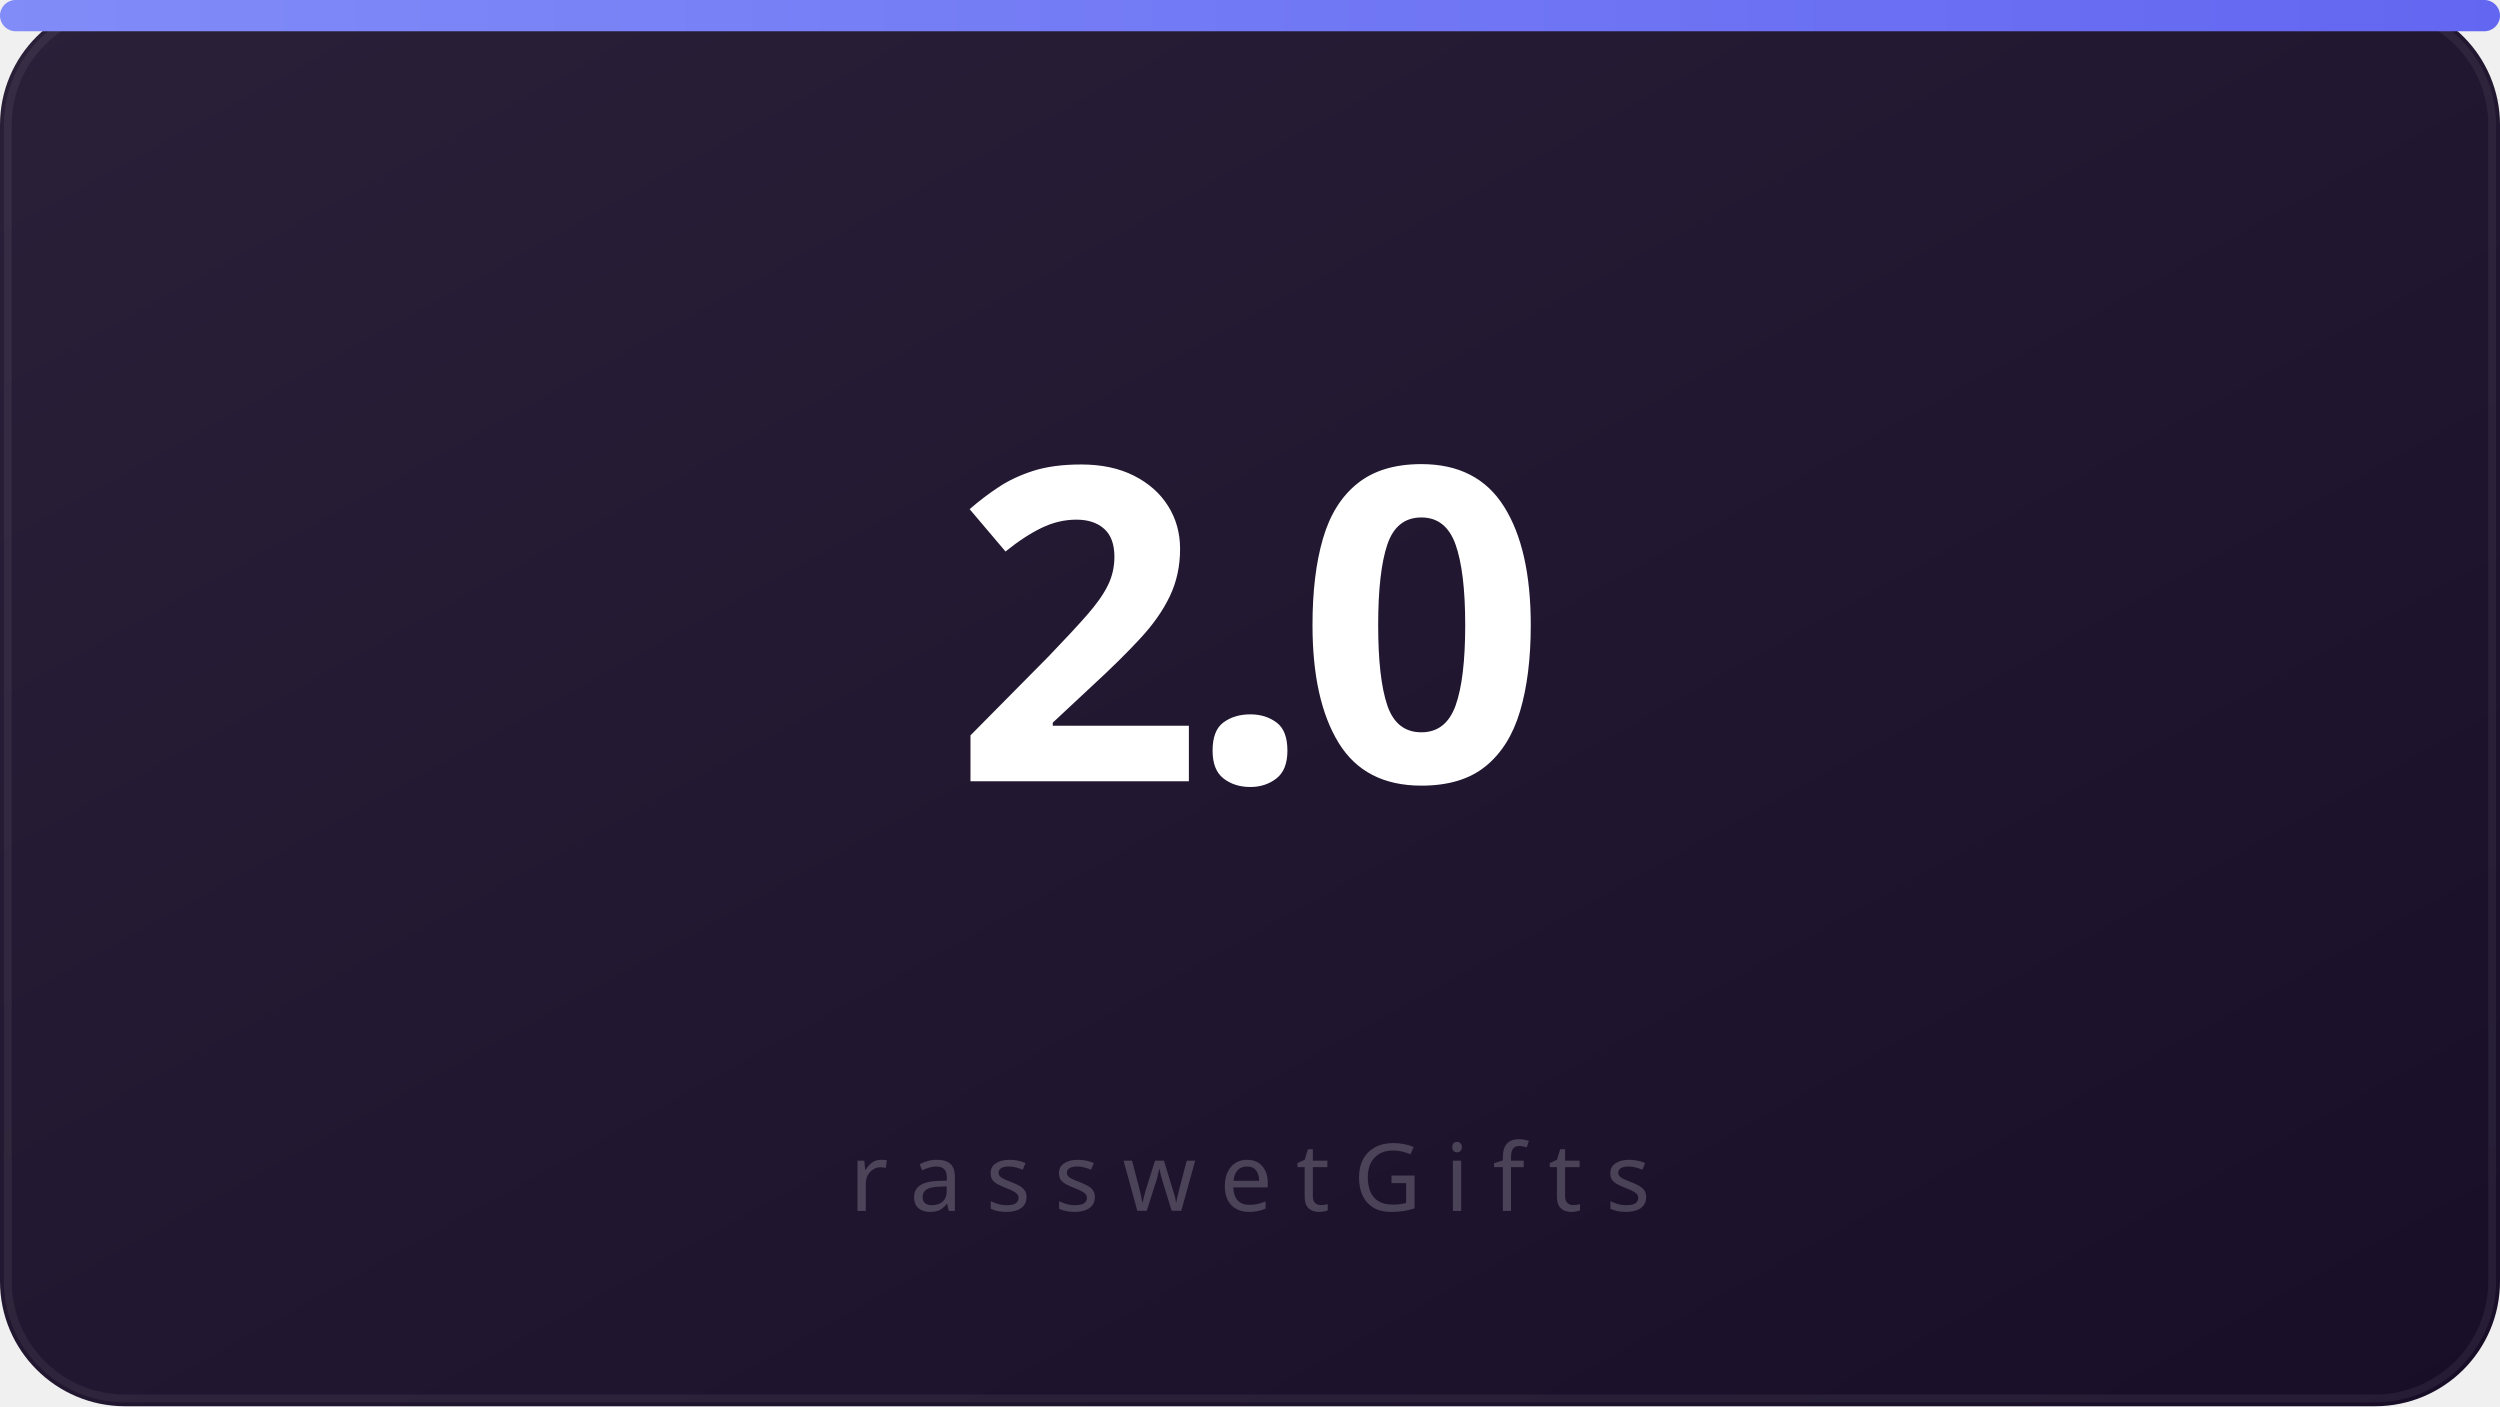
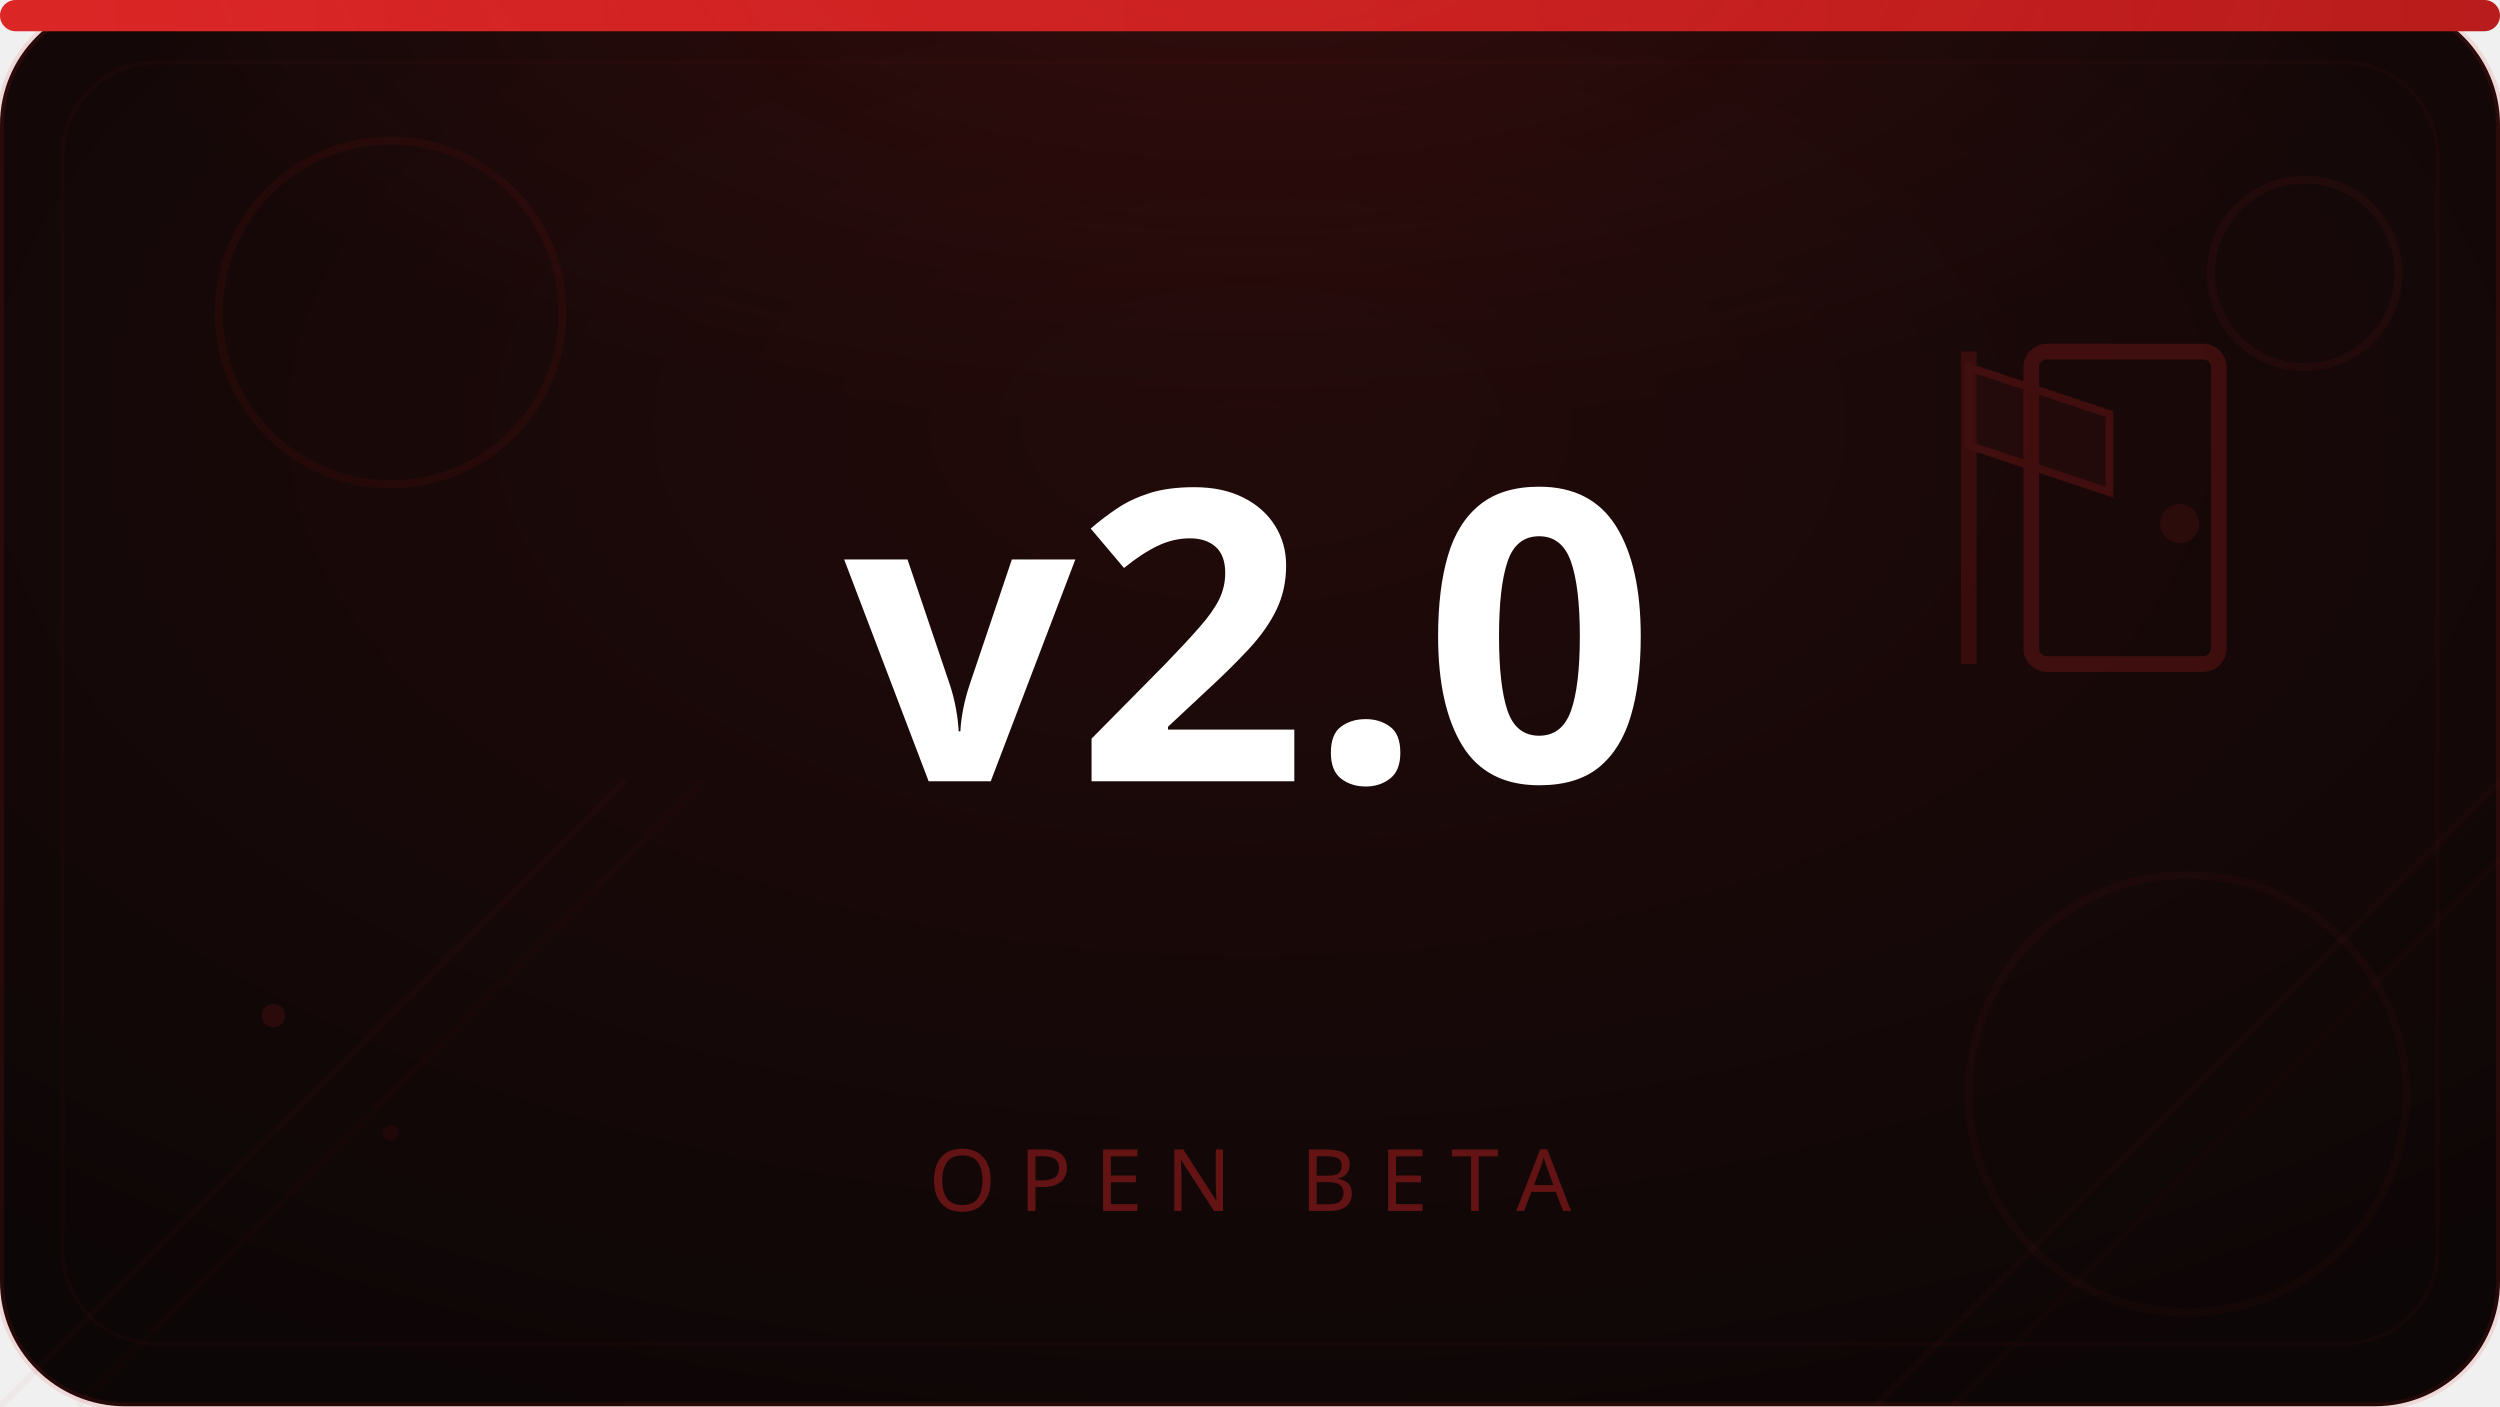
<svg xmlns="http://www.w3.org/2000/svg" viewBox="0 0 320 180">
  <defs>
-     <linearGradient id="bg" x1="0%" y1="0%" x2="100%" y2="100%">
-       <stop offset="0%" stop-color="#2A2038" />
-       <stop offset="100%" stop-color="#180E28" />
+     <radialGradient id="bg20" cx="50%" cy="30%" r="80%">
+       <stop offset="0%" stop-color="#220A0A" />
+       <stop offset="100%" stop-color="#0C0606" />
+     </radialGradient>
+     <linearGradient id="ac20" x1="0" y1="0" x2="1" y2="0">
+       <stop offset="0%" stop-color="#DC2626" />
+       <stop offset="100%" stop-color="#B91C1C" />
    </linearGradient>
-     <linearGradient id="ac" x1="0%" y1="0%" x2="100%" y2="0%">
-       <stop offset="0%" stop-color="#818CF8" />
-       <stop offset="100%" stop-color="#6366F1" />
-     </linearGradient>
+     <radialGradient id="gl20" cx="50%" cy="20%" rx="45%" ry="35%">
+       <stop offset="0%" stop-color="#DC2626" stop-opacity="0.12" />
+       <stop offset="100%" stop-color="#DC2626" stop-opacity="0" />
+     </radialGradient>
  </defs>
-   <rect width="320" height="180" rx="16" fill="url(#bg)" />
-   <rect x="1" y="1" width="318" height="178" rx="15" fill="none" stroke="rgba(255,255,255,0.06)" stroke-width="1" />
-   <rect x="0" y="0" width="320" height="4" rx="2" fill="url(#ac)" />
-   <text x="160" y="100" font-family="system-ui,sans-serif" font-size="56" font-weight="900" fill="#fff" text-anchor="middle" letter-spacing="-2">2.0</text>
-   <text x="160" y="155" font-family="system-ui,sans-serif" font-size="12" fill="rgba(255,255,255,0.2)" text-anchor="middle" letter-spacing="3">rasswetGifts</text>
+   <rect width="320" height="180" rx="16" fill="url(#bg20)" stroke="#DC2626" stroke-opacity="0.12" />
+   <rect y="0" width="320" height="4" rx="2" fill="url(#ac20)" />
+   <ellipse cx="160" cy="30" rx="150" ry="65" fill="url(#gl20)" />
+   <rect x="8" y="8" width="304" height="164" rx="12" fill="none" stroke="#DC2626" stroke-opacity="0.04" stroke-width="0.5" />
+   <line x1="0" y1="180" x2="80" y2="100" stroke="#DC2626" stroke-opacity="0.04" stroke-width="0.8" />
+   <line x1="10" y1="180" x2="90" y2="100" stroke="#B91C1C" stroke-opacity="0.03" stroke-width="0.8" />
+   <line x1="240" y1="180" x2="320" y2="100" stroke="#DC2626" stroke-opacity="0.04" stroke-width="0.8" />
+   <line x1="250" y1="180" x2="320" y2="110" stroke="#B91C1C" stroke-opacity="0.03" stroke-width="0.8" />
+   <circle cx="50" cy="40" r="22" fill="none" stroke="#DC2626" stroke-opacity="0.07" stroke-width="1" />
+   <circle cx="280" cy="140" r="28" fill="none" stroke="#B91C1C" stroke-opacity="0.05" stroke-width="1" />
+   <circle cx="295" cy="35" r="12" fill="none" stroke="#DC2626" stroke-opacity="0.06" stroke-width="1" />
+   <g transform="translate(252, 45)" opacity="0.2">
+     <rect x="8" y="0" width="24" height="40" rx="2" fill="none" stroke="#DC2626" stroke-width="2" />
+     <circle cx="27" cy="22" r="2.5" fill="#DC2626" fill-opacity="0.5" />
+     <line x1="0" y1="0" x2="0" y2="40" stroke="#B91C1C" stroke-width="2" />
+     <polygon points="0,2 18,8 18,18 0,12" fill="#DC2626" fill-opacity="0.25" stroke="#DC2626" stroke-width="1" />
+   </g>
+   <circle cx="35" cy="130" r="1.5" fill="#DC2626" fill-opacity="0.12" />
+   <circle cx="50" cy="145" r="1" fill="#B91C1C" fill-opacity="0.1" />
+   <text x="160" y="100" text-anchor="middle" font-family="system-ui,sans-serif" font-size="52" font-weight="900" fill="white">v2.0</text>
+   <text x="160" y="155" text-anchor="middle" font-family="system-ui,sans-serif" font-size="11" fill="#DC2626" fill-opacity="0.4" letter-spacing="3">OPEN BETA</text>
</svg>
